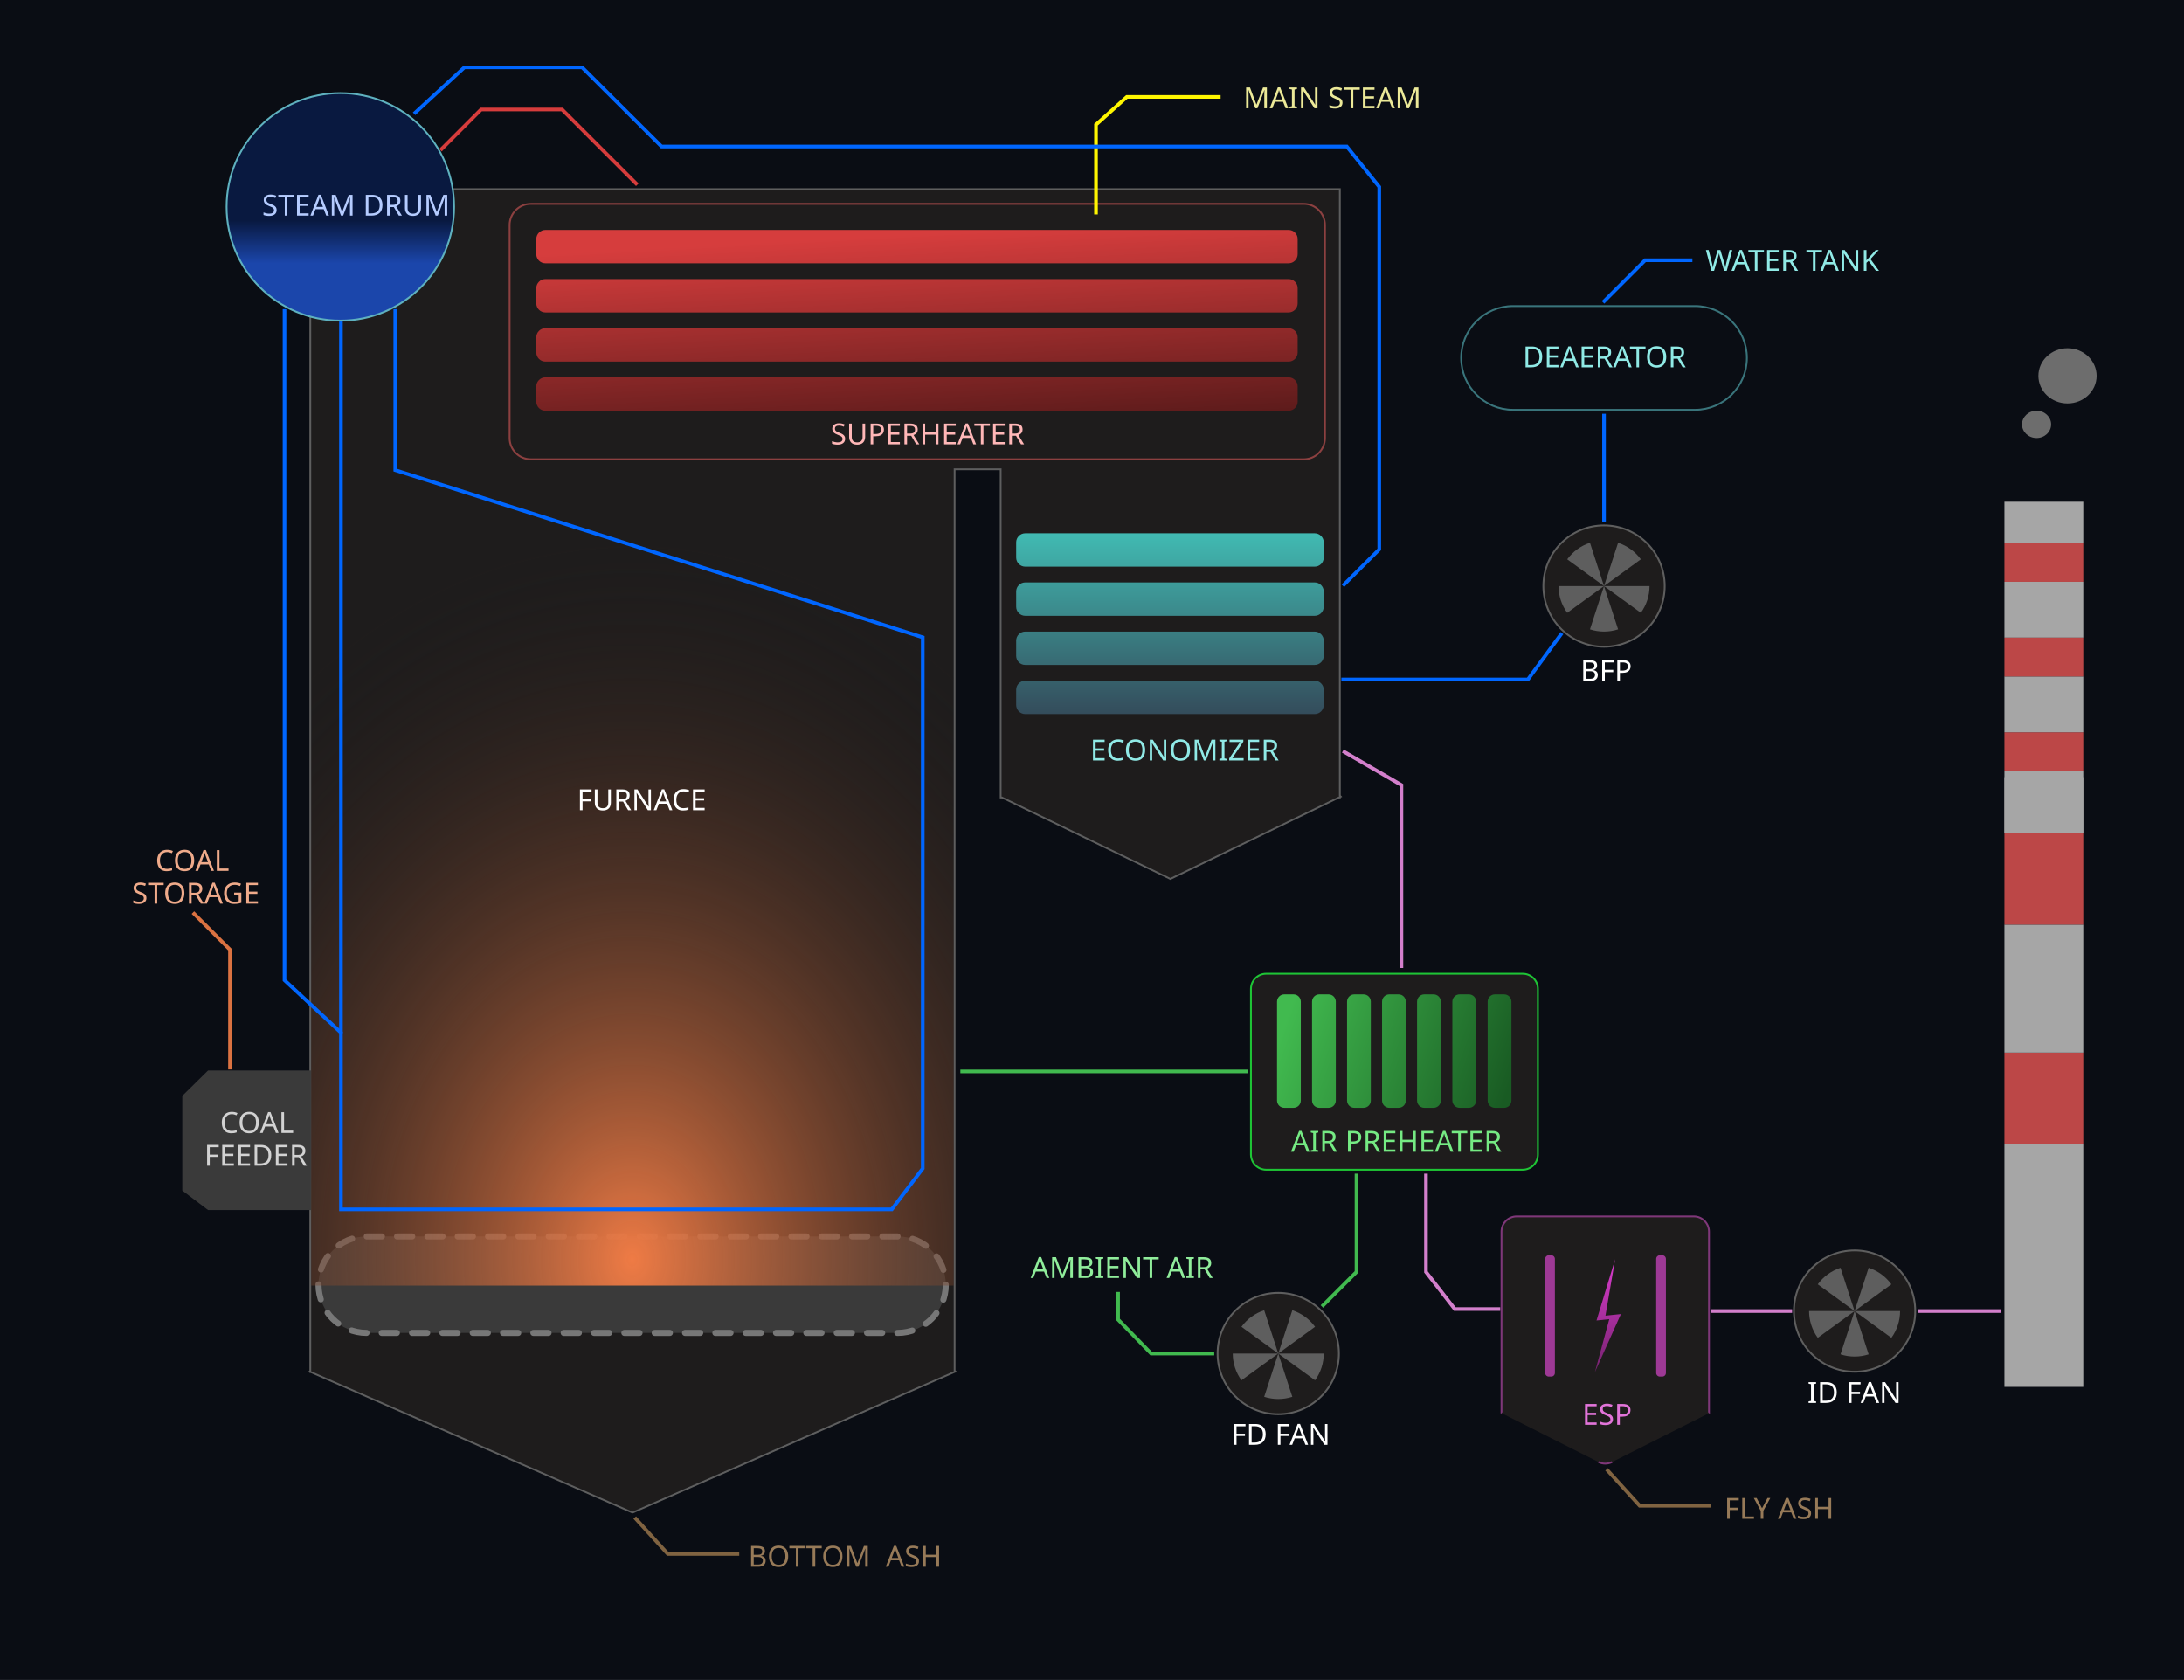
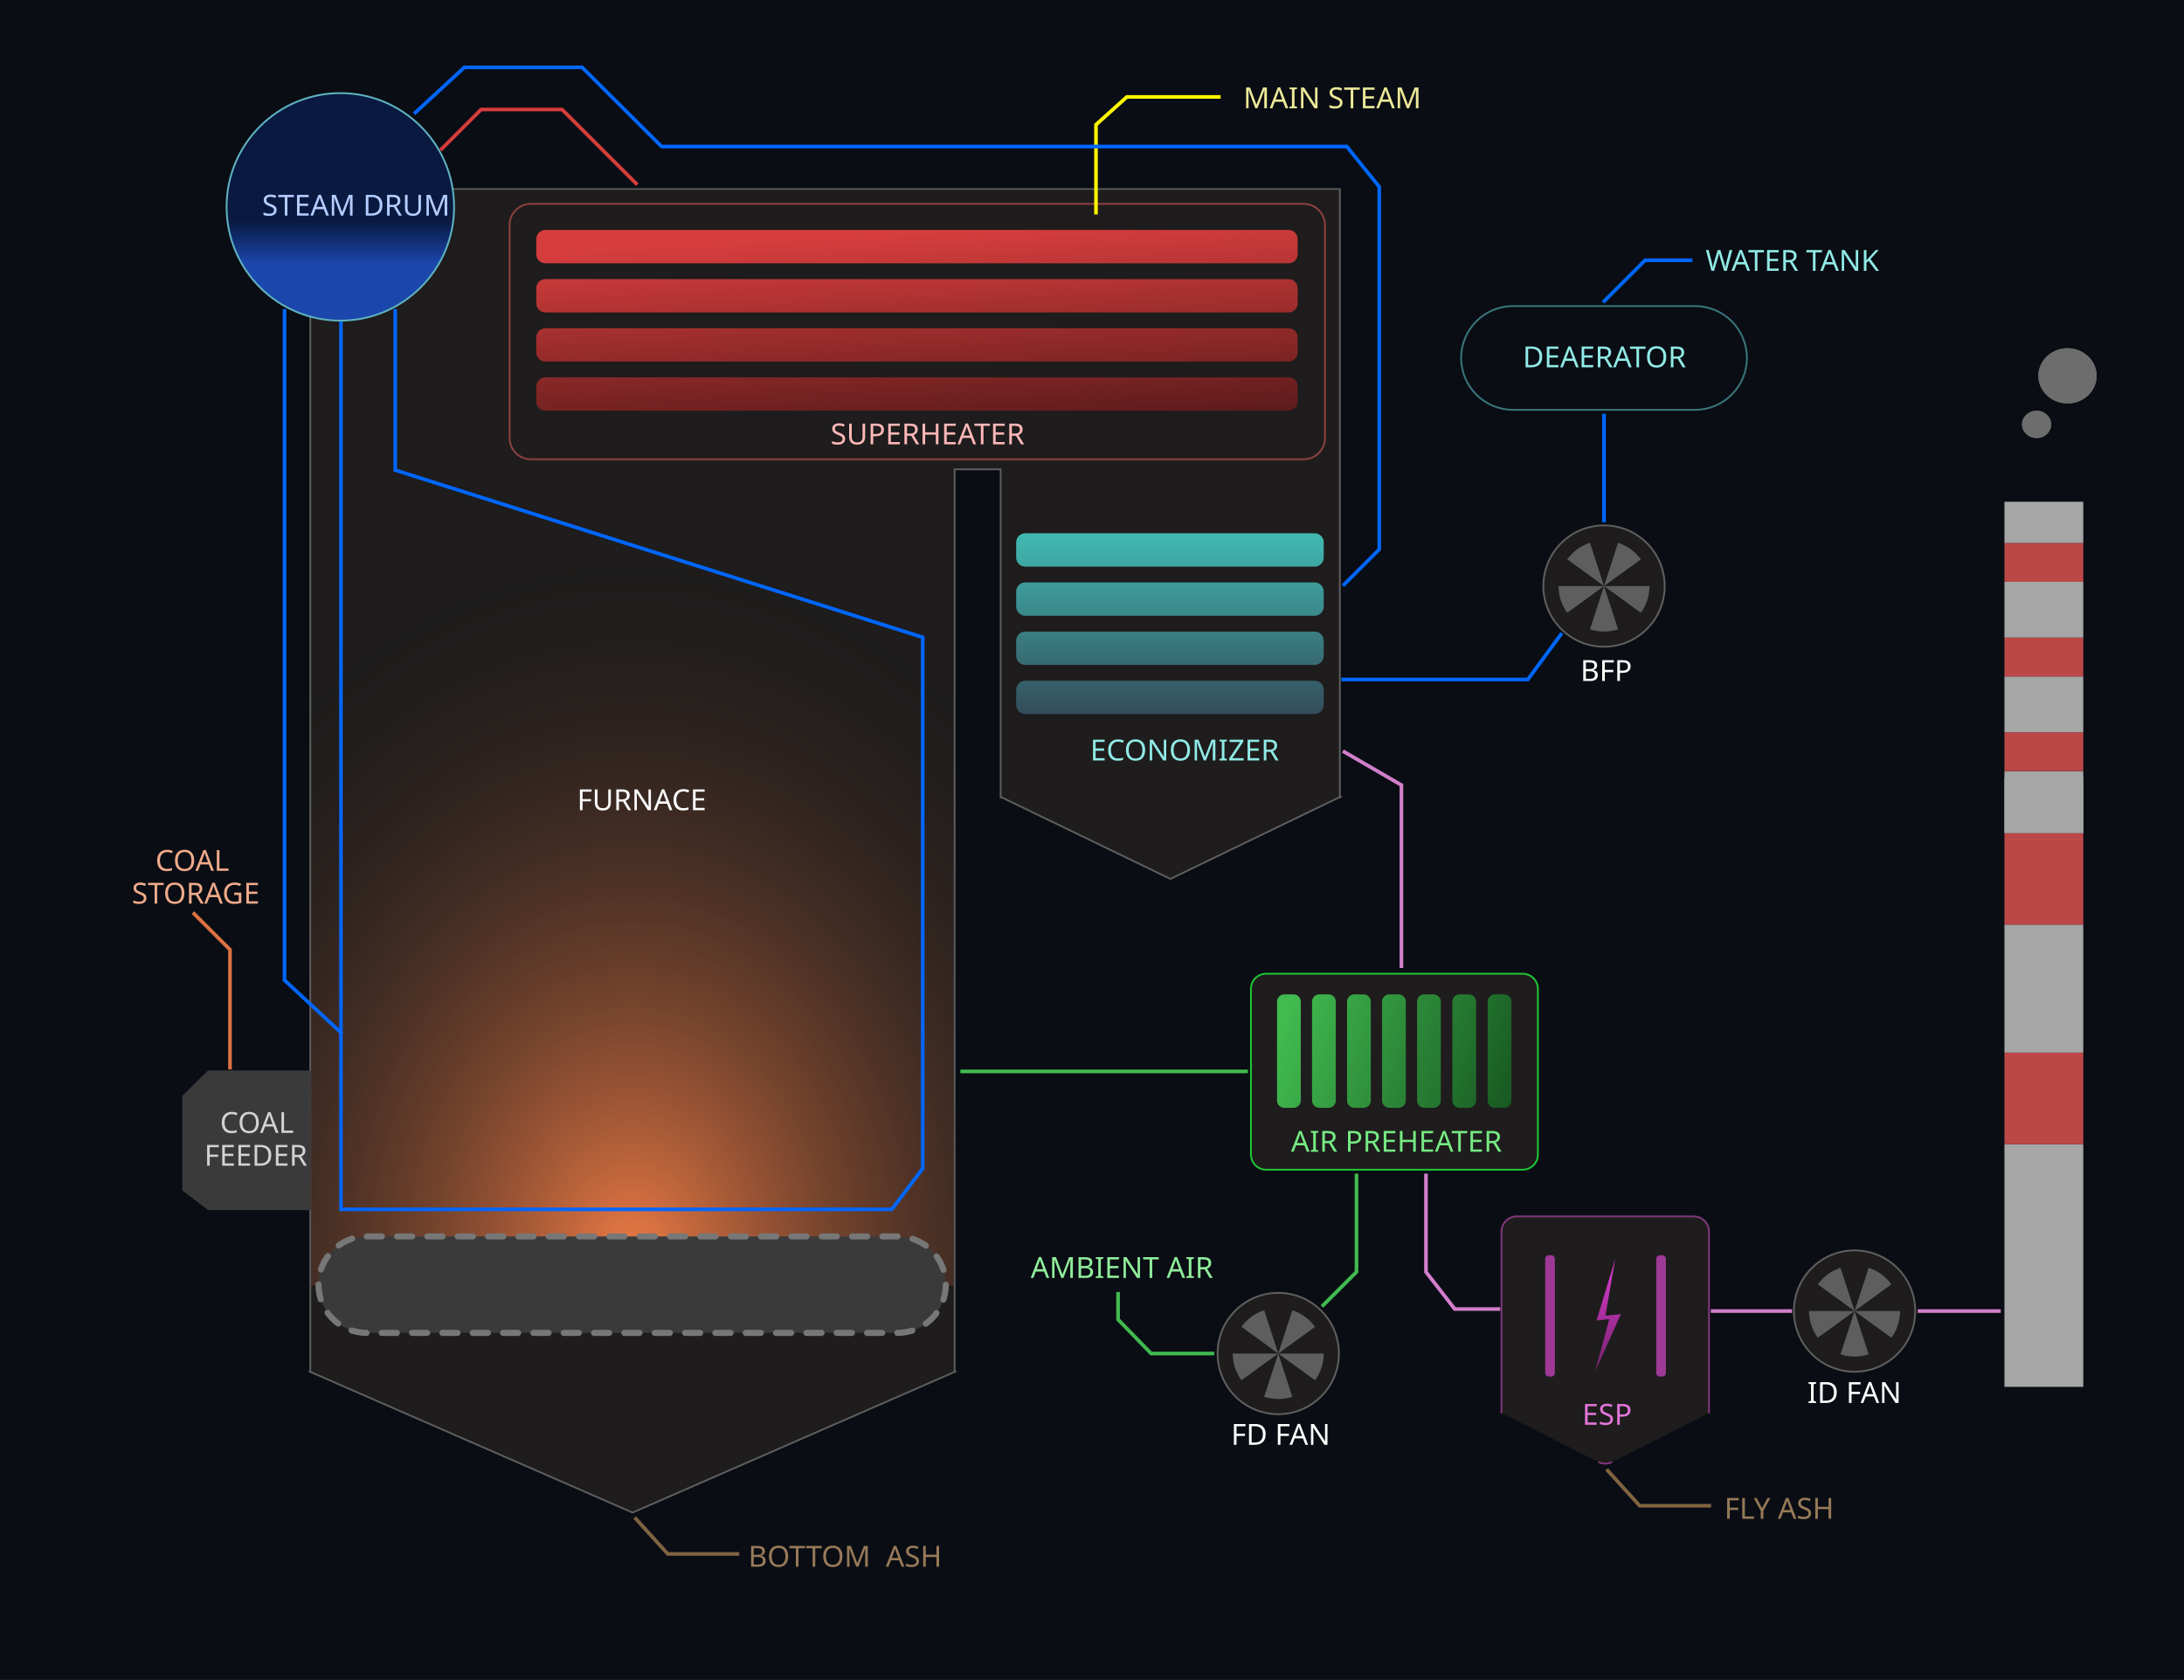
<svg xmlns="http://www.w3.org/2000/svg" viewBox="0 0 3600 2769" fill="none">
  <g id="STM01" clip-path="url(#clip0_1874_211)">
    <rect width="3600" height="2769" fill="#0A0D14" />
    <mask id="path-2-outside-1_1874_211" maskUnits="userSpaceOnUse" x="507" y="310" width="1706" height="2185" fill="black">
      <rect fill="white" x="507" y="310" width="1706" height="2185" />
      <path d="M2207 1312.11L2207.45 1312.55L2207 1312.77V1313H2206.52L1929.22 1447L1651.93 1313H1651V772H1572V2260L1572.22 2260.22L1042.61 2491.5L513 2260.22L513.223 2260H513V313H2207V1312.11Z" />
    </mask>
    <path d="M2207 1312.11L2207.45 1312.55L2207 1312.77V1313H2206.52L1929.22 1447L1651.93 1313H1651V772H1572V2260L1572.22 2260.22L1042.61 2491.5L513 2260.22L513.223 2260H513V313H2207V1312.11Z" fill="#1E1C1C" />
    <path d="M2207 1312.11H2204V1313.35L2204.88 1314.23L2207 1312.11ZM2207.45 1312.55L2208.75 1315.25L2212.56 1313.42L2209.57 1310.43L2207.45 1312.55ZM2207 1312.77L2205.7 1310.07L2204 1310.89V1312.77H2207ZM2207 1313V1316H2210V1313H2207ZM2206.52 1313V1310H2205.83L2205.22 1310.3L2206.52 1313ZM1929.22 1447L1927.92 1449.7L1929.22 1450.33L1930.53 1449.7L1929.22 1447ZM1651.93 1313L1653.23 1310.3L1652.61 1310H1651.93V1313ZM1651 1313H1648V1316H1651V1313ZM1651 772H1654V769H1651V772ZM1572 772V769H1569V772H1572ZM1572 2260H1569V2261.24L1569.88 2262.12L1572 2260ZM1572.22 2260.22L1573.42 2262.97L1577.45 2261.21L1574.34 2258.1L1572.22 2260.22ZM1042.61 2491.5L1041.41 2494.25L1042.61 2494.77L1043.81 2494.25L1042.61 2491.5ZM513 2260.22L510.879 2258.1L507.768 2261.21L511.799 2262.97L513 2260.22ZM513.223 2260L515.344 2262.12L520.465 2257H513.223V2260ZM513 2260H510V2263H513V2260ZM513 313V310H510V313H513ZM2207 313H2210V310H2207V313ZM2207 1312.11L2204.88 1314.23L2205.33 1314.67L2207.45 1312.55L2209.57 1310.43L2209.12 1309.98L2207 1312.11ZM2207.45 1312.55L2206.14 1309.85L2205.7 1310.07L2207 1312.77L2208.3 1315.47L2208.75 1315.25L2207.45 1312.55ZM2207 1312.77H2204V1313H2207H2210V1312.77H2207ZM2207 1313V1310H2206.52V1313V1316H2207V1313ZM2206.52 1313L2205.22 1310.3L1927.92 1444.3L1929.22 1447L1930.53 1449.7L2207.83 1315.7L2206.52 1313ZM1929.22 1447L1930.53 1444.3L1653.23 1310.3L1651.93 1313L1650.62 1315.7L1927.92 1449.7L1929.22 1447ZM1651.93 1313V1310H1651V1313V1316H1651.93V1313ZM1651 1313H1654V772H1651H1648V1313H1651ZM1651 772V769H1572V772V775H1651V772ZM1572 772H1569V2260H1572H1575V772H1572ZM1572 2260L1569.88 2262.12L1570.1 2262.34L1572.22 2260.22L1574.34 2258.1L1574.12 2257.88L1572 2260ZM1572.22 2260.22L1571.02 2257.47L1041.41 2488.75L1042.61 2491.5L1043.81 2494.25L1573.42 2262.97L1572.22 2260.22ZM1042.61 2491.5L1043.81 2488.75L514.201 2257.47L513 2260.22L511.799 2262.97L1041.41 2494.25L1042.61 2491.5ZM513 2260.22L515.121 2262.34L515.344 2262.12L513.223 2260L511.101 2257.88L510.879 2258.1L513 2260.22ZM513.223 2260V2257H513V2260V2263H513.223V2260ZM513 2260H516V313H513H510V2260H513ZM513 313V316H2207V313V310H513V313ZM2207 313H2204V1312.11H2207H2210V313H2207Z" fill="#5E5E5E" mask="url(#path-2-outside-1_1874_211)" />
    <path d="M2817 2328.93C2817 2328.97 2817.02 2329.02 2817.05 2329.05C2817.14 2329.14 2817.11 2329.28 2817.01 2329.33L2657.37 2409.82C2650.29 2413.39 2641.93 2413.39 2634.86 2409.82L2475.1 2329.27C2475.05 2329.25 2475.04 2329.18 2475.08 2329.14L2475.11 2329.11C2475.15 2329.07 2475.12 2329 2475.07 2329C2475.03 2329 2475 2328.97 2475 2328.93V2030C2475 2016.19 2486.19 2005 2500 2005H2792C2805.81 2005 2817 2016.19 2817 2030V2328.93Z" fill="#1E1C1C" />
    <path d="M2475.11 2329.11L2474.05 2328.05L2474.02 2328.08L2475.08 2329.14ZM2475 2328.93H2476.5V2030H2475H2473.5V2328.93H2475ZM2500 2005V2006.5H2792V2005V2003.5H2500V2005ZM2817 2030H2815.5V2328.93H2817H2818.5V2030H2817ZM2792 2005V2006.5C2804.98 2006.5 2815.5 2017.02 2815.5 2030H2817H2818.5C2818.5 2015.36 2806.64 2003.5 2792 2003.5V2005ZM2475 2030H2476.5C2476.5 2017.02 2487.02 2006.5 2500 2006.5V2005V2003.5C2485.36 2003.5 2473.5 2015.36 2473.5 2030H2475ZM2475.07 2329V2327.5C2475.86 2327.5 2476.5 2328.14 2476.5 2328.93H2475H2473.5C2473.5 2329.8 2474.2 2330.5 2475.07 2330.5V2329ZM2475.11 2329.11L2476.17 2330.17C2477.16 2329.19 2476.46 2327.5 2475.07 2327.5V2329V2330.5C2473.79 2330.5 2473.15 2328.95 2474.05 2328.05L2475.11 2329.11ZM2475.1 2329.27L2475.78 2327.93C2476.64 2328.37 2476.82 2329.52 2476.14 2330.2L2475.08 2329.14L2474.02 2328.08C2473.26 2328.84 2473.46 2330.13 2474.43 2330.61L2475.1 2329.27ZM2657.37 2409.82L2656.69 2408.49C2650.04 2411.84 2642.19 2411.84 2635.53 2408.49L2634.86 2409.82L2634.18 2411.16C2641.68 2414.95 2650.54 2414.95 2658.04 2411.16L2657.37 2409.82ZM2817.05 2329.05L2815.99 2330.11C2815.35 2329.47 2815.53 2328.4 2816.33 2327.99L2817.01 2329.33L2817.68 2330.67C2818.7 2330.16 2818.92 2328.8 2818.11 2327.99L2817.05 2329.05ZM2817.05 2329.05L2818.11 2327.99C2818.36 2328.24 2818.5 2328.58 2818.5 2328.93H2817H2815.5C2815.5 2329.37 2815.68 2329.8 2815.99 2330.11L2817.05 2329.05Z" fill="#7F3779" />
    <text id="COAL STORAGE" transform="translate(202 1393)" fill="#EFAA8A" style="white-space: pre" xml:space="preserve" font-family="Share Tech Mono" font-size="48" letter-spacing="0em">
      <tspan x="54.156" y="42.432">COAL </tspan>
      <tspan x="15.273" y="96.432">STORAGE</tspan>
    </text>
    <text id="AMBIENT AIR" transform="translate(1698 2064)" fill="#90ED9B" style="white-space: pre" xml:space="preserve" font-family="Share Tech Mono" font-size="48" letter-spacing="0em">
      <tspan x="0.93" y="42.432">AMBIENT AIR</tspan>
    </text>
    <text id="WATER TANK" transform="translate(2783 404)" fill="#90EAE6" style="white-space: pre" xml:space="preserve" font-family="Share Tech Mono" font-size="48" letter-spacing="0em">
      <tspan x="28.391" y="42.432">WATER TANK</tspan>
    </text>
    <text id="BOTTOM ASH" fill="#977A58" style="white-space: pre" xml:space="preserve" font-family="Share Tech Mono" font-size="48" letter-spacing="0em">
      <tspan x="1233.43" y="2582.43">BOTTOM  ASH</tspan>
    </text>
    <text id="FLY ASH" fill="#977A58" style="white-space: pre" xml:space="preserve" font-family="Share Tech Mono" font-size="48" letter-spacing="0em">
      <tspan x="2842.27" y="2503.43">FLY ASH</tspan>
    </text>
    <text id="MAIN STEAM" fill="#ECE998" style="white-space: pre" xml:space="preserve" font-family="Share Tech Mono" font-size="48" letter-spacing="0em">
      <tspan x="2049.39" y="178.432">MAIN STEAM</tspan>
    </text>
+     <rect id="GLOW FIRE" x="513" y="757" width="1059" height="1362" fill="url(#paint4_radial_1874_211)" />
+     <g id="SMOMKE">
+       <ellipse id="Ellipse 178" cx="3408" cy="619.5" rx="48" ry="45.5" fill="#6D6D6D" />
+       <ellipse id="Ellipse 179" cx="3357" cy="699.5" rx="24" ry="22.5" fill="#6D6D6D" />
+     </g>
    <g id="TRAVELLING GRATE">
      <text fill="#D2D2D2" style="white-space: pre" xml:space="preserve" font-family="Share Tech Mono" font-size="48" letter-spacing="0em">
        <tspan x="834.125" y="2139.43">TRAVELLING GRATE</tspan>
      </text>
      <rect x="525" y="2038" width="1034" height="159" rx="79.5" fill="#3A3A3A" stroke="#777777" stroke-width="10" stroke-linecap="round" stroke-dasharray="25 25" />
    </g>
    <g id="STEAM DRUM">
      <circle id="eqp SD" cx="561" cy="341" r="187.5" fill="url(#paint0_linear_1874_211)" stroke="#5EB1BF" stroke-width="3" />
      <text fill="#B5CCFF" style="white-space: pre" xml:space="preserve" font-family="Share Tech Mono" font-size="48" letter-spacing="0em">
        <tspan x="431.891" y="355.432">STEAM DRUM</tspan>
      </text>
    </g>
    <g id="FD FAN">
      <circle id="eqp FDF" cx="2107" cy="2231" r="100" fill="#1E1C1C" stroke="#5E5E5E" stroke-width="3" />
      <path id="blade FDF" d="M2130.18 2302.33C2115.11 2307.22 2098.89 2307.22 2083.82 2302.33L2107 2231L2130.18 2302.33ZM2046.32 2275.08C2037.01 2262.27 2032 2246.84 2032 2231H2107L2046.32 2275.08ZM2182 2231C2182 2246.84 2176.99 2262.27 2167.68 2275.08L2107 2231H2182ZM2107 2231L2046.32 2186.92C2055.63 2174.1 2068.76 2164.57 2083.82 2159.67L2107 2231ZM2130.18 2159.67C2145.24 2164.57 2158.37 2174.1 2167.68 2186.92L2107 2231L2130.18 2159.67Z" fill="#5E5E5E" />
      <text transform="translate(2029 2339)" fill="white" style="white-space: pre" xml:space="preserve" font-family="Share Tech Mono" font-size="48" letter-spacing="0em">
        <tspan x="0.234" y="42.432">FD FAN</tspan>
      </text>
    </g>
    <g id="BFP">
      <circle cx="2644" cy="966" r="100" fill="#1E1C1C" stroke="#5E5E5E" stroke-width="3" />
      <path id="blade BF P" d="M2667.18 1037.33C2652.11 1042.22 2635.89 1042.22 2620.82 1037.33L2644 966.001L2667.18 1037.33ZM2583.32 1010.08C2574.01 997.271 2569 981.839 2569 966.001H2644L2583.32 1010.08ZM2719 966.001C2719 981.839 2713.99 997.271 2704.68 1010.08L2644 966.001H2719ZM2644 966.001L2583.32 921.917C2592.63 909.104 2605.76 899.566 2620.82 894.672L2644 966.001ZM2667.18 894.672C2682.24 899.566 2695.37 909.104 2704.68 921.917L2644 966.001L2667.18 894.672Z" fill="#5E5E5E" />
      <text transform="translate(2605 1080)" fill="white" style="white-space: pre" xml:space="preserve" font-family="Share Tech Mono" font-size="48" letter-spacing="0em">
        <tspan x="0.117" y="42.432">BFP</tspan>
      </text>
    </g>
    <g id="ECONOMIZER">
      <path id="bar ECO" d="M2182 1162C2182 1170.28 2175.28 1177 2167 1177H1690C1681.72 1177 1675 1170.28 1675 1162V1137C1675 1128.72 1681.72 1122 1690 1122H2167C2175.28 1122 2182 1128.72 2182 1137V1162ZM2182 1081C2182 1089.28 2175.28 1096 2167 1096H1690C1681.72 1096 1675 1089.28 1675 1081V1056C1675 1047.72 1681.72 1041 1690 1041H2167C2175.28 1041 2182 1047.72 2182 1056V1081ZM2182 1000C2182 1008.28 2175.28 1015 2167 1015H1690C1681.72 1015 1675 1008.28 1675 1000V975C1675 966.716 1681.72 960 1690 960H2167C2175.28 960 2182 966.716 2182 975V1000ZM2182 919C2182 927.284 2175.28 934 2167 934H1690C1681.72 934 1675 927.284 1675 919V894C1675 885.716 1681.72 879 1690 879H2167C2175.28 879 2182 885.716 2182 894V919Z" fill="url(#paint2_linear_1874_211)" />
      <text fill="#90EAE6" style="white-space: pre" xml:space="preserve" font-family="Share Tech Mono" font-size="48" letter-spacing="0em">
        <tspan x="1797" y="1253.43">ECONOMIZER</tspan>
      </text>
    </g>
    <g id="SUPERHEATER">
      <rect id="eqp SH" x="840" y="336" width="1344" height="421" rx="35" stroke="#FA6464" stroke-opacity="0.5" stroke-width="3" />
      <path id="bar SH" d="M2139 662C2139 670.284 2132.28 677 2124 677H899C890.716 677 884 670.284 884 662V637C884 628.716 890.716 622 899 622H2124C2132.28 622 2139 628.716 2139 637V662ZM2139 581C2139 589.284 2132.28 596 2124 596H899C890.716 596 884 589.284 884 581V556C884 547.716 890.716 541 899 541H2124C2132.28 541 2139 547.716 2139 556V581ZM2139 500C2139 508.284 2132.28 515 2124 515H899C890.716 515 884 508.284 884 500V475C884 466.716 890.716 460 899 460H2124C2132.28 460 2139 466.716 2139 475V500ZM2139 419C2139 427.284 2132.28 434 2124 434H899C890.716 434 884 427.284 884 419V394C884 385.716 890.716 379 899 379H2124C2132.28 379 2139 385.716 2139 394V419Z" fill="url(#paint1_linear_1874_211)" />
      <text fill="#FFB7B7" style="white-space: pre" xml:space="preserve" font-family="Share Tech Mono" font-size="48" letter-spacing="0em">
        <tspan x="1369" y="732.432">SUPERHEATER</tspan>
      </text>
    </g>
    <g id="DEAERATOR">
      <rect id="eqp DEA" x="2408.5" y="504.5" width="471" height="171" rx="85.5" stroke="#39747B" stroke-width="3" />
      <text fill="#90EAE6" style="white-space: pre" xml:space="preserve" font-family="Share Tech Mono" font-size="48" letter-spacing="0em">
        <tspan x="2510" y="605.432">DEAERATOR</tspan>
      </text>
    </g>
    <g id="COAL FEEDER">
      <path id="eqp CF" d="M302 1806.9L343.506 1766H511V1993H343.506L302 1961.59V1806.9Z" fill="#3A3A3A" stroke="#3A3A3A" stroke-width="3" />
      <text transform="translate(332 1825)" fill="#D2D2D2" style="white-space: pre" xml:space="preserve" font-family="Share Tech Mono" font-size="48" letter-spacing="0em">
        <tspan x="30.656" y="42.432">COAL </tspan>
        <tspan x="4.734" y="96.432">FEEDER</tspan>
      </text>
    </g>
    <g id="FURNACE">
-       <rect id="GLOW FIRE" x="513" y="757" width="1059" height="1362" fill="url(#paint4_radial_1874_211)" />
      <text fill="white" style="white-space: pre" xml:space="preserve" font-family="Share Tech Mono" font-size="48" letter-spacing="0em">
        <tspan x="951.273" y="1335.43">FURNACE</tspan>
      </text>
    </g>
    <g id="AIR HEATER">
      <rect id="eqp APH" x="2062" y="1605" width="473" height="323" rx="25" fill="#1E1C1C" stroke="#1EC435" stroke-width="3" />
      <path id="bar APH" d="M2479.36 1639C2485.99 1639 2491.36 1644.37 2491.36 1651L2491.36 1814C2491.36 1820.63 2485.99 1826 2479.36 1826L2464.18 1826C2457.55 1826 2452.18 1820.63 2452.18 1814L2452.18 1651C2452.18 1644.37 2457.55 1639 2464.18 1639L2479.36 1639ZM2421.18 1639C2427.81 1639 2433.18 1644.37 2433.18 1651L2433.18 1814C2433.18 1820.63 2427.81 1826 2421.18 1826L2406 1826C2399.37 1826 2394 1820.63 2394 1814L2394 1651C2394 1644.37 2399.37 1639 2406 1639L2421.18 1639ZM2363 1639C2369.63 1639 2375 1644.37 2375 1651L2375 1814C2375 1820.63 2369.63 1826 2363 1826L2347.82 1826C2341.19 1826 2335.82 1820.63 2335.82 1814L2335.82 1651C2335.82 1644.37 2341.19 1639 2347.82 1639L2363 1639ZM2305.3 1639C2311.92 1639 2317.3 1644.37 2317.3 1651L2317.3 1814C2317.3 1820.63 2311.92 1826 2305.3 1826L2290.11 1826C2283.49 1826 2278.11 1820.63 2278.11 1814L2278.11 1651C2278.11 1644.37 2283.49 1639 2290.11 1639L2305.3 1639ZM2247.59 1639C2254.22 1639 2259.59 1644.37 2259.59 1651L2259.59 1814C2259.59 1820.63 2254.22 1826 2247.59 1826L2232.41 1826C2225.78 1826 2220.41 1820.63 2220.41 1814L2220.41 1651C2220.41 1644.37 2225.78 1639 2232.41 1639L2247.59 1639ZM2189.89 1639C2196.51 1639 2201.89 1644.37 2201.89 1651L2201.89 1814C2201.89 1820.63 2196.51 1826 2189.89 1826L2174.71 1826C2168.08 1826 2162.71 1820.63 2162.71 1814L2162.71 1651C2162.71 1644.37 2168.08 1639 2174.71 1639L2189.89 1639ZM2132.18 1639C2138.81 1639 2144.18 1644.37 2144.18 1651L2144.18 1814C2144.18 1820.63 2138.81 1826 2132.18 1826L2117 1826C2110.37 1826 2105 1820.63 2105 1814L2105 1651C2105 1644.37 2110.37 1639 2117 1639L2132.18 1639Z" fill="url(#paint3_linear_1874_211)" />
      <text fill="#75EA83" style="white-space: pre" xml:space="preserve" font-family="Share Tech Mono" font-size="48" letter-spacing="0em">
        <tspan x="2128" y="1898.43">AIR PREHEATER</tspan>
      </text>
    </g>
    <g id="ESP">
      <path id="PETIR" d="M2662.36 2075.47L2646.34 2168.59L2671.81 2165.93L2628.9 2261.87L2652.66 2174.33L2631.61 2176.53L2662.36 2075.47Z" fill="url(#paint5_linear_1874_211)" />
      <rect x="2730" y="2069" width="16" height="200" rx="6" fill="#9E3995" />
      <rect x="2547" y="2069" width="16" height="200" rx="6" fill="#9E3995" />
      <text fill="#E274D9" style="white-space: pre" xml:space="preserve" font-family="Share Tech Mono" font-size="48" letter-spacing="0em">
        <tspan x="2608" y="2348.43">ESP</tspan>
      </text>
      <linearGradient id="paint5_linear_1874_211" x1="2636.18" y1="2078.2" x2="2655.08" y2="2259.13" gradientUnits="userSpaceOnUse">
        <stop stop-color="#DC3CCF" />
        <stop offset="1" stop-color="#75226E" />
      </linearGradient>
    </g>
    <g id="ID FAN">
      <circle cx="3057" cy="2161" r="100" fill="#1E1C1C" stroke="#5E5E5E" stroke-width="3" />
      <path id="blade IDF" d="M3080.18 2232.33C3065.11 2237.22 3048.89 2237.22 3033.82 2232.33L3057 2161L3080.18 2232.33ZM2996.32 2205.08C2987.01 2192.27 2982 2176.84 2982 2161H3057L2996.32 2205.08ZM3132 2161C3132 2176.84 3126.99 2192.27 3117.68 2205.08L3057 2161H3132ZM3057 2161L2996.32 2116.92C3005.63 2104.1 3018.76 2094.57 3033.82 2089.67L3057 2161ZM3080.18 2089.67C3095.24 2094.57 3108.37 2104.1 3117.68 2116.92L3057 2161L3080.18 2089.67Z" fill="#5E5E5E" />
      <text transform="translate(2979 2270)" fill="white" style="white-space: pre" xml:space="preserve" font-family="Share Tech Mono" font-size="48" letter-spacing="0em">
        <tspan x="0.234" y="42.432">ID FAN</tspan>
      </text>
    </g>
    <g id="CHIMNEY">
      <rect id="Rectangle 530" x="3304" y="1886" width="130" height="400" fill="#A6A6A6" />
      <rect id="Rectangle 542" x="3304" y="1735" width="130" height="151" fill="#BC4747" />
      <rect id="Rectangle 543" x="3304" y="1524" width="130" height="211" fill="#A6A6A6" />
      <rect id="Rectangle 544" x="3304" y="1373" width="130" height="151" fill="#BC4747" />
      <rect id="Rectangle 545" x="3304" y="1271" width="130" height="102" fill="#A6A6A6" />
      <rect id="Rectangle 550" x="3304" y="1281" width="130" height="92" fill="#A6A6A6" />
      <rect id="Rectangle 546" x="3304" y="895" width="130" height="64" fill="#BC4747" />
      <rect id="Rectangle 551_2" x="3304" y="1207" width="130" height="64" fill="#BC4747" />
      <rect id="Rectangle 547" x="3304" y="1115" width="130" height="92" fill="#A6A6A6" />
      <rect id="Rectangle 549" x="3304" y="827" width="130" height="68" fill="#A6A6A6" />
      <rect id="Rectangle 552_2" x="3304" y="959" width="130" height="92" fill="#A6A6A6" />
      <rect id="Rectangle 548" x="3304" y="1051" width="130" height="64" fill="#BC4747" />
      <ellipse id="Ellipse 178" cx="3408" cy="619.5" rx="48" ry="45.5" fill="#6D6D6D" />
      <ellipse id="Ellipse 179" cx="3357" cy="699.5" rx="24" ry="22.5" fill="#6D6D6D" />
    </g>
    <g id="STEAMWATER_LINES">
      <path id="LINE yellow MAIN STEAM" d="M1806.58 353.498L1806.58 205.5L1857.5 159.725L2012 159.725" stroke="#FFF600" stroke-width="6" />
      <path id="LINE red DRUM to SUPER" d="M725.997 247.499L792.998 180.498L926.498 180.498L1050.5 304.5" stroke="#D63C3C" stroke-width="6" />
      <path id="LINE blue WATER WALL LEFT" d="M562 530L562 1703" stroke="#0066FF" stroke-width="6" />
      <path id="LINE blue DOWNCOMER" d="M651.549 509.5L651.549 774.89L1521 1050.5L1521 1926L1470 1993.36L562 1993.36L562 1702L468.998 1615.63L468.998 509.5" stroke="#0066FF" stroke-width="6" />
      <path id="LINE blue ECO to DRUM" d="M2213.5 965.5L2273.5 905.5L2273.5 308.001L2220 241.501L1090.5 241.499L959.501 111L765.501 111L682.501 187.501" stroke="#0066FF" stroke-width="6" />
      <path id="LINE blue BFP to ECO" d="M2574.5 1043.5L2518.5 1120L2211 1120" stroke="#0066FF" stroke-width="6" />
      <path id="LINE blue DEA to BFP" d="M2644 682L2644 861" stroke="#0066FF" stroke-width="6" />
      <path id="LINE blue WATER TANK" d="M2789.67 428.999L2711.67 428.999L2642.35 498.315" stroke="#0066FF" stroke-width="6" />
    </g>
    <g id="AIRGAS_LINES">
      <path id="LINE green APH to FURN" d="M2057 1766L1583 1766" stroke="#41BA4F" stroke-width="6" />
      <path id="LINE green FD FAN to APH" d="M2179 2153.5L2236 2096.5L2236 1934.5" stroke="#41BA4F" stroke-width="6" />
      <path id="LINE green AMBIENT AIR" d="M1843 2129.5L1843 2175L1897.5 2231L2001.5 2231" stroke="#41BA4F" stroke-width="6" />
      <path id="LINE pink CHIMNEY" d="M3161 2161H3298" stroke="#D37FCC" stroke-width="6" />
      <path id="LINE pink ESP to ID FAN" d="M2820 2161H2954" stroke="#D37FCC" stroke-width="6" />
      <path id="LINE pink APH to ESP" d="M2350.5 1934.5L2350.5 2096.5L2398 2157.68L2472.9 2157.68" stroke="#D37FCC" stroke-width="6" />
      <path id="LINE pink ECO to APH" d="M2213.5 1238L2310 1294L2310 1595.5" stroke="#D37FCC" stroke-width="6" />
    </g>
    <g id="COALASH_LINES">
      <path id="LINE brown FLY ASH" d="M2648.26 2421.91L2702.79 2481.9L2820.5 2481.9" stroke="#806341" stroke-width="6" />
      <path id="LINE brown BOTTOM ASH" d="M1046.25 2501.34L1100.79 2561.34L1218.5 2561.34" stroke="#806341" stroke-width="6" />
      <path id="LINE orange COAL" d="M318.001 1504.21L379.09 1565.3L379.09 1762.71" stroke="#DB7241" stroke-width="6" />
    </g>
    <defs>
      <linearGradient id="paint0_linear_1874_211" x1="561" y1="363.5" x2="561" y2="434" gradientUnits="userSpaceOnUse">
        <stop stop-color="#091940" />
        <stop offset="1" stop-color="#1B46AB" />
      </linearGradient>
      <linearGradient id="paint1_linear_1874_211" x1="1442.5" y1="389.5" x2="1460" y2="713" gradientUnits="userSpaceOnUse">
        <stop stop-color="#D63D3D" />
        <stop offset="1" stop-color="#5D1B1B" />
      </linearGradient>
      <linearGradient id="paint2_linear_1874_211" x1="1928.5" y1="879" x2="1928.5" y2="1177" gradientUnits="userSpaceOnUse">
        <stop stop-color="#41BAB2" />
        <stop offset="1" stop-color="#344C5B" />
      </linearGradient>
      <linearGradient id="paint3_linear_1874_211" x1="2115.5" y1="1692.37" x2="2477.75" y2="1821.27" gradientUnits="userSpaceOnUse">
        <stop stop-color="#41BA4F" />
        <stop offset="1" stop-color="#195B23" />
      </linearGradient>
      <radialGradient id="paint4_radial_1874_211" cx="0" cy="0" r="1" gradientUnits="userSpaceOnUse" gradientTransform="translate(1042 2072.5) rotate(-90) scale(1188 923.709)">
        <stop stop-color="#EF7B45" />
        <stop offset="1" stop-color="#1E1C1C" stop-opacity="0" />
      </radialGradient>
      <clipPath id="clip0_1874_211">
        <rect width="3600" height="2769" fill="white" />
      </clipPath>
    </defs>
  </g>
</svg>
